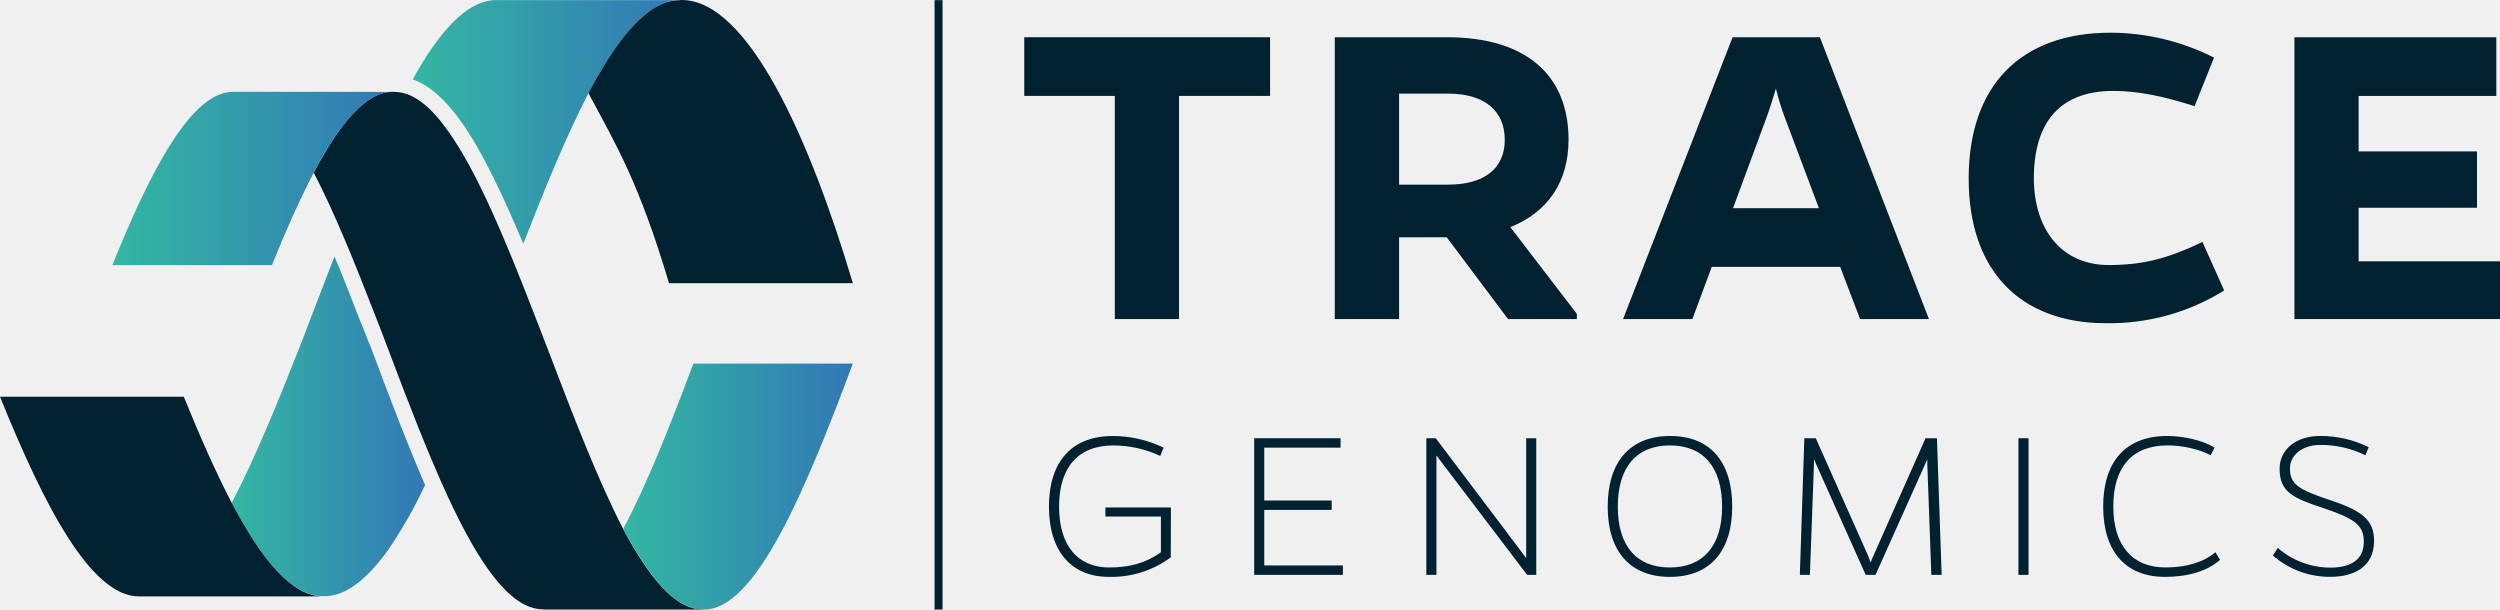
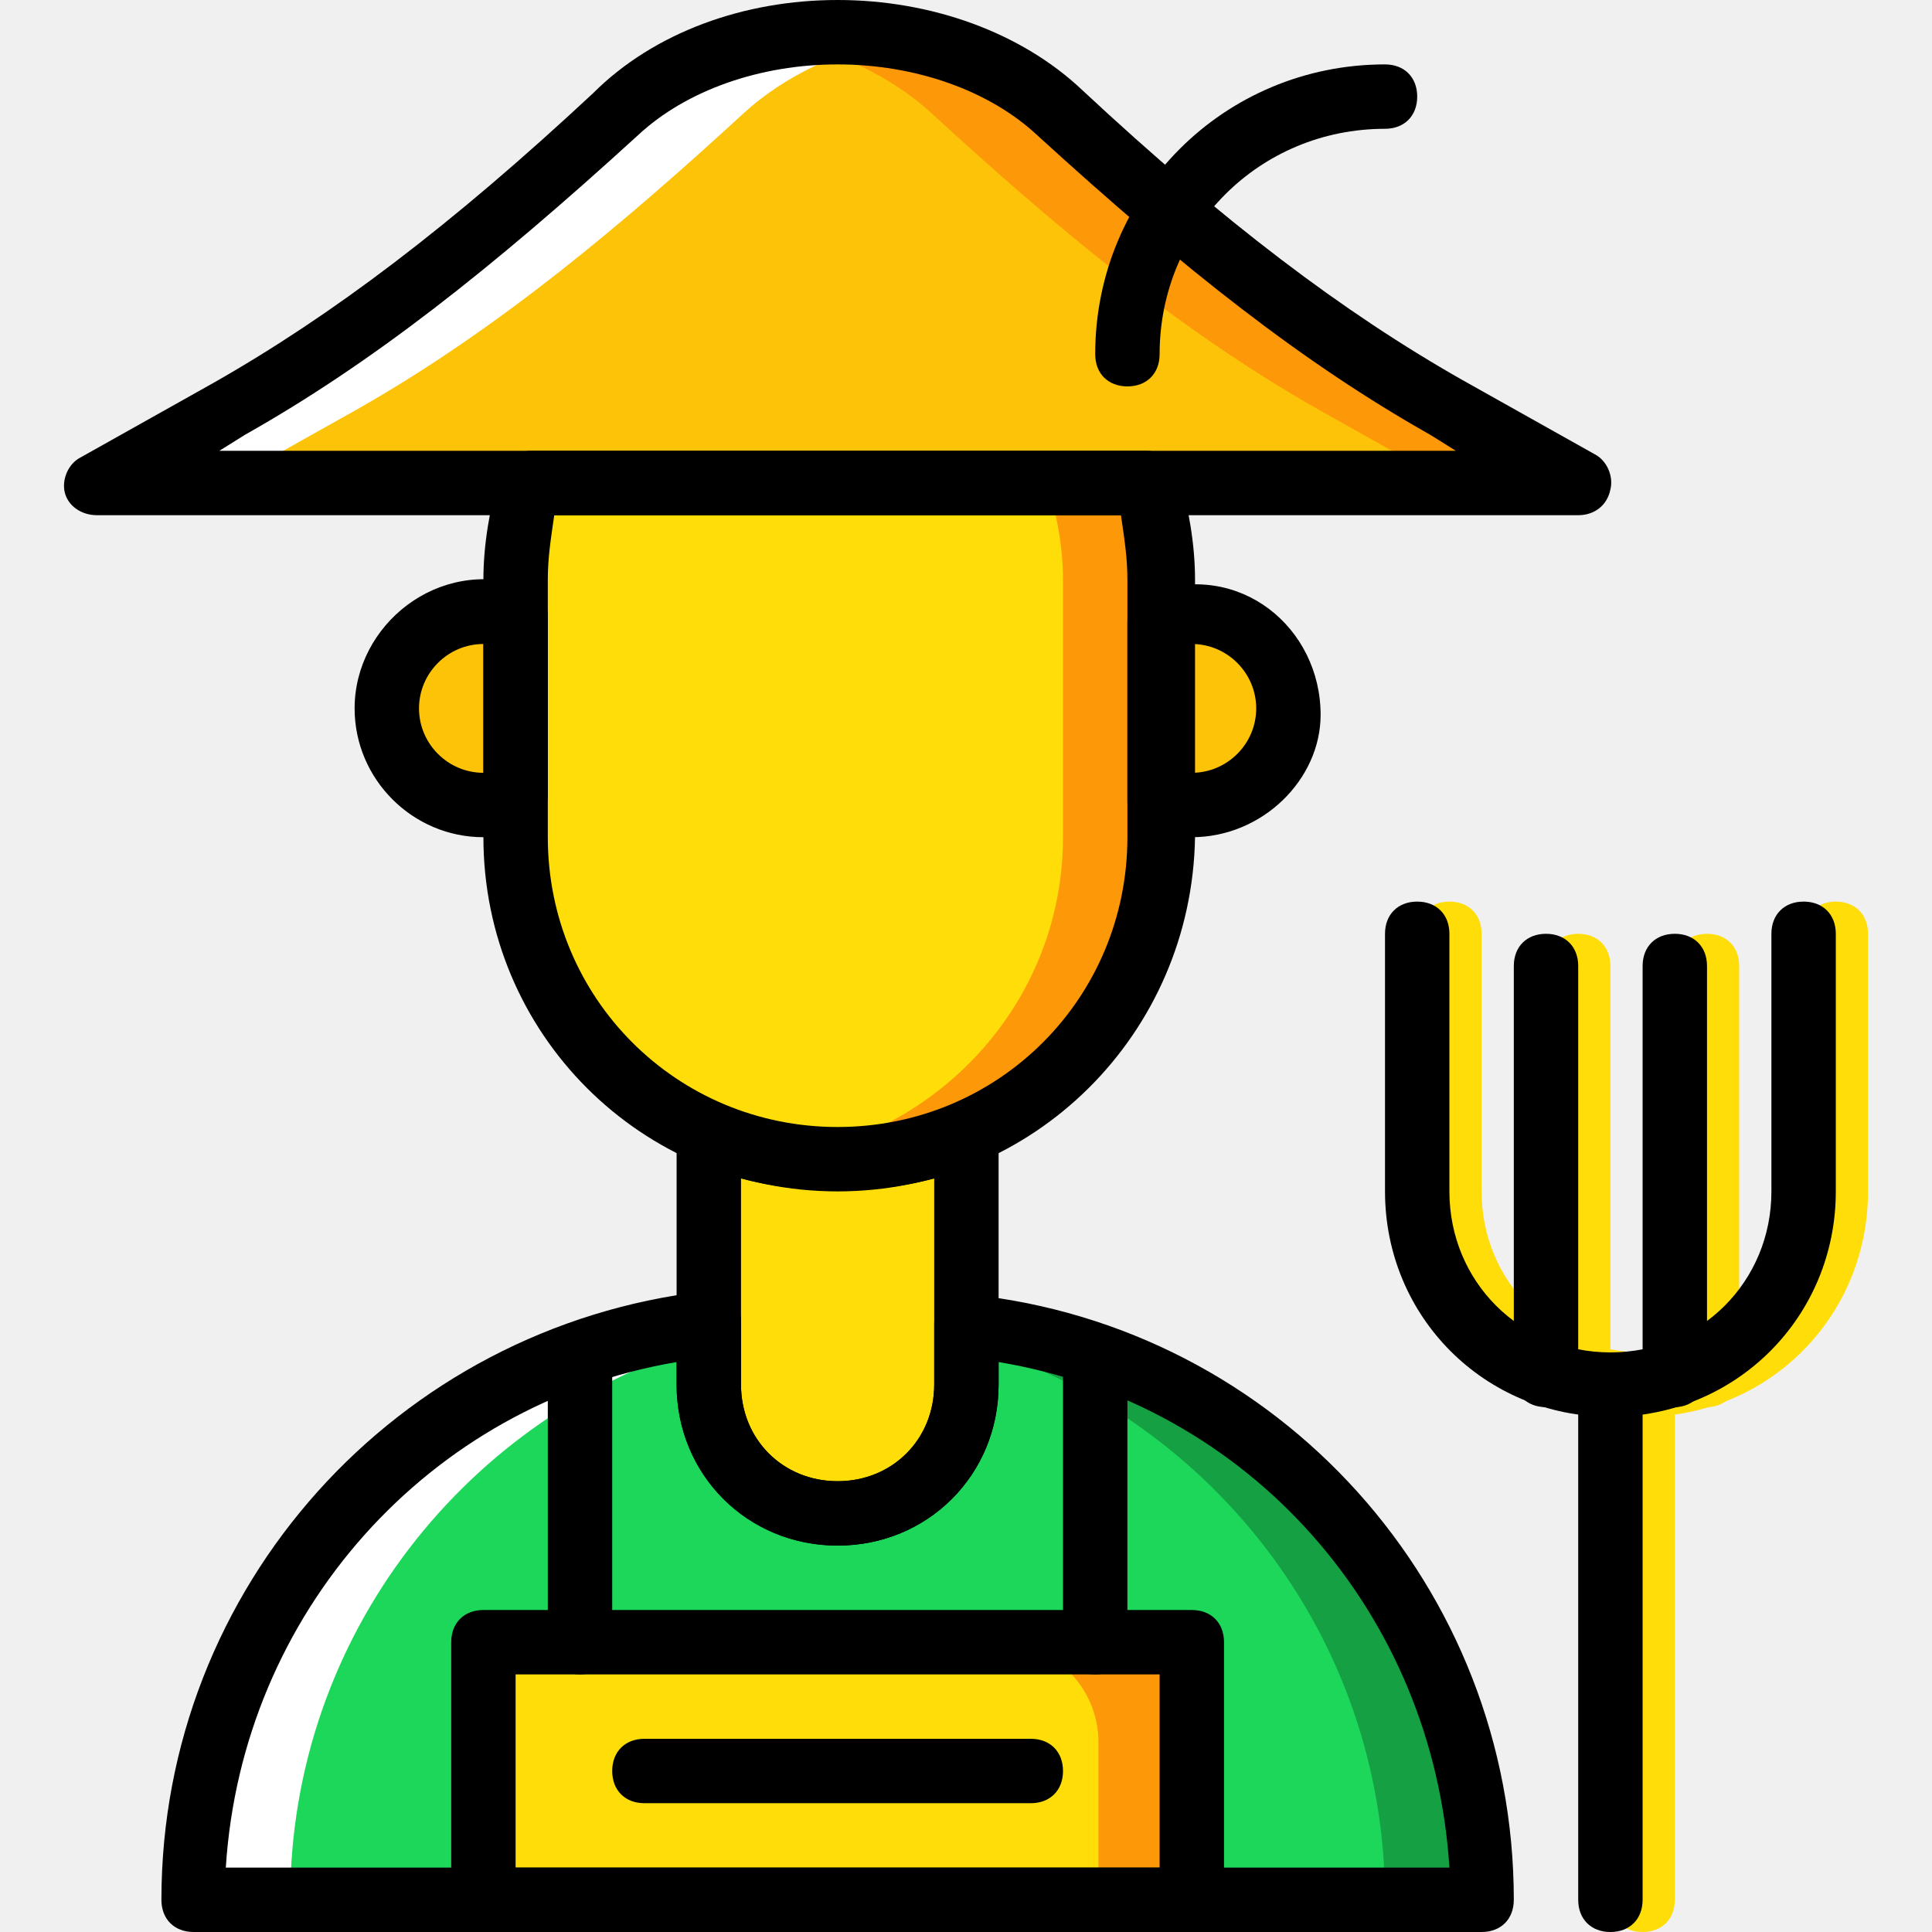
- <svg xmlns="http://www.w3.org/2000/svg" xmlns:xlink="http://www.w3.org/1999/xlink" id="Layer_1" data-name="Layer 1" viewBox="0 0 839.6 204.7">
-   <defs>
-     <style>.cls-1{fill:#00212f;}.cls-2{fill:url(#linear-gradient);}.cls-3{fill:url(#linear-gradient-2);}.cls-4{fill:url(#linear-gradient-3);}.cls-5{fill:url(#linear-gradient-4);}.cls-6{fill:none;stroke:#00212f;stroke-miterlimit:10;stroke-width:2.68px;}</style>
-     <linearGradient id="linear-gradient" x1="224.95" y1="607.77" x2="289.88" y2="607.77" gradientUnits="userSpaceOnUse">
-       <stop offset="0" stop-color="#33b7a3" />
-       <stop offset="1" stop-color="#3278b5" />
-     </linearGradient>
-     <linearGradient id="linear-gradient-2" x1="285.73" y1="505.53" x2="374.63" y2="505.53" xlink:href="#linear-gradient" />
-     <linearGradient id="linear-gradient-3" x1="184.85" y1="524.52" x2="279.01" y2="524.52" xlink:href="#linear-gradient" />
-     <linearGradient id="linear-gradient-4" x1="356.43" y1="627.99" x2="433.55" y2="627.99" xlink:href="#linear-gradient" />
-   </defs>
-   <path class="cls-1" d="M543.1,496.79v74.94H521.53V496.79H491.12v-19.7h82.55v19.7Z" transform="translate(-147.13 -464.58)" />
-   <path class="cls-1" d="M676.7,571.73H653.59L633,544.27H617v27.46H595.4V477.09h37.7c26.22,0,40.81,12.41,40.81,34.45,0,14.27-7.14,24.36-19.55,29.32L676.7,570Zm-43.29-45.14c12.26,0,19.08-5.44,19.08-15.05,0-9.78-6.82-15.52-19.08-15.52H617v30.57Z" transform="translate(-147.13 -464.58)" />
-   <path class="cls-1" d="M715.5,571.73H692.22L729,477.09h29.32l36.62,94.64H771.82l-6.68-17.52H722Zm31-67.8a83.16,83.16,0,0,1-2.95-9.61c-.78,2.63-1.71,5.74-3.11,9.61L729.15,534.5H758Z" transform="translate(-147.13 -464.58)" />
-   <path class="cls-1" d="M894.1,562.12a72.83,72.83,0,0,1-39.72,11c-28.56,0-46.09-17.37-46.09-48.56,0-31.34,17.53-49,47.64-49a77.08,77.08,0,0,1,34.75,8.38l-6.52,16.29c-10.7-3.42-19.24-5.12-27.3-5.12-17.39,0-26.69,9.93-26.69,29.48.15,17.69,9.77,29,25.13,29,11.49,0,19.87-2.17,31.5-7.75Z" transform="translate(-147.13 -464.58)" />
-   <path class="cls-1" d="M917.69,571.73V477.09h67.8v19.7H939.25v18.63H979v18.93H939.25v18h47.48v19.39Z" transform="translate(-147.13 -464.58)" />
-   <path class="cls-1" d="M540.32,651.78a33.68,33.68,0,0,1-20.76,6.54c-12.54,0-20.15-8.5-20.15-23.61s7.68-23.7,21.43-23.7a39.16,39.16,0,0,1,17.07,3.91l-1.12,2.79a37.44,37.44,0,0,0-15.72-3.54c-11.88,0-18.26,7.38-18.26,20.54s6.31,20.45,16.84,20.45c6.69,0,12.25-1.43,17.36-5.11v-12H518.37V635h22Z" transform="translate(-147.13 -464.58)" />
-   <path class="cls-1" d="M568.34,657.64V611.76h29v3.16H571.72v17.75h22.64v3.16H571.72v18.65h26.41v3.16Z" transform="translate(-147.13 -464.58)" />
-   <path class="cls-1" d="M660,657.64l-30.46-40.09v40.09h-3.39V611.76h3.17L659.69,652V611.76h3.38v45.88Z" transform="translate(-147.13 -464.58)" />
-   <path class="cls-1" d="M728.88,634.71c0,15.11-7.6,23.61-20.92,23.61s-20.9-8.5-20.9-23.61S694.66,611,708,611,728.88,619.51,728.88,634.71Zm-3.4,0c0-13.25-6.3-20.54-17.52-20.54s-17.51,7.29-17.51,20.54,6.31,20.45,17.51,20.45S725.48,647.87,725.48,634.71Z" transform="translate(-147.13 -464.58)" />
-   <path class="cls-1" d="M794.4,620.49v-1.65L777,657.64h-3.3l-17.37-38.8v1.65l-1.36,37.15h-3.38l1.51-45.88h3.84l17.52,39.34c.29.82.66,1.65.89,2.41a18.08,18.08,0,0,1,1-2.41l17.45-39.34h3.83l1.58,45.88h-3.46Z" transform="translate(-147.13 -464.58)" />
-   <path class="cls-1" d="M825,657.64V611.76h3.39v45.88Z" transform="translate(-147.13 -464.58)" />
-   <path class="cls-1" d="M892.7,652.59c-4.05,3.69-10.6,5.73-18.5,5.73-13.16,0-20.74-8.5-20.74-23.61S861,611,875,611c5.55,0,12,1.5,15.85,3.91l-1.28,2.56c-3.67-2-9.55-3.31-14.43-3.31-12,0-18.28,7.29-18.28,20.54,0,13,6.33,20.45,17.52,20.45,7.15,0,12.87-1.81,16.78-5.11Z" transform="translate(-147.13 -464.58)" />
-   <path class="cls-1" d="M941.52,617.48A33.81,33.81,0,0,0,926.39,614c-6.3,0-10.21,3.69-10.21,7.82,0,5.57,3.08,7.22,13.37,10.68,10.76,3.54,14.89,6.7,14.89,13.69,0,8.95-7,12.11-14.65,12.11a29,29,0,0,1-19.33-7.15l1.64-2.56a26.87,26.87,0,0,0,17.61,6.62c7.52,0,11.28-3.09,11.28-8.65s-2.86-7.75-13.84-11.43c-9.69-3.23-14.44-5.18-14.44-13.08,0-6.4,5.34-11.06,13.68-11.06a36.5,36.5,0,0,1,16.25,3.77Z" transform="translate(-147.13 -464.58)" />
-   <path class="cls-1" d="M383.66,669.28H330c-.4,0-.75-.1-1.2-.1-10.83-.58-21.2-16.06-31.28-37.86-6.68-14.45-13.27-31.53-19.84-49-1.6-4.21-3.14-8.3-4.79-12.43-6.78-17.5-13.58-34.26-20.4-47.34C261.14,506.16,270,495.4,279,495.4h.15c.36,0,.7.07,1,.07,6,.25,11.82,5.13,17.43,13.08,9.85,13.69,19.34,36.76,28.91,61.37,1.6,4.13,3.19,8.22,4.8,12.43,8.37,22,16.7,43.57,25.09,59.82,8.5,15.92,17.08,26.62,26,27,.45,0,.76.1,1.21.1" transform="translate(-147.13 -464.58)" />
-   <path class="cls-2" d="M272.78,584.14c5.43,14.62,11.26,29.81,17.1,43.33a153.9,153.9,0,0,1-12.76,22.31c-6.6,9-13.36,14.63-20.27,15h-1.32c-10.33,0-20.62-12.38-30.58-31.33,7.87-15,15.75-34.33,23.63-54.41,1.9-4.86,3.58-9.56,5.45-14.24s3.55-9.38,5.43-14.07c3,7.12,5.82,14.25,8.44,21.18,1.34,3,2.43,6.2,3.73,9.19Z" transform="translate(-147.13 -464.58)" />
-   <path class="cls-3" d="M374.63,464.63c-10.32.57-20.07,12.76-29.82,31.15-7.32,14.07-14.61,31.89-21.94,50.64-6.74-15.93-13.69-30.95-20.81-40.88-5.45-7.71-10.89-12.39-16.33-14.28,8.65-15.74,17.83-26.06,27.21-26.63Z" transform="translate(-147.13 -464.58)" />
-   <path class="cls-1" d="M208.85,597.81H147.13c15,37.1,30.63,67.06,46.67,67.06h61.73c-10.33,0-20.56-12.4-30.52-31.31-5.42-10.34-10.8-22.56-16.16-35.75" transform="translate(-147.13 -464.58)" />
-   <path class="cls-1" d="M376.07,464.58c-.51,0-.89.1-1.39.1-10.34.49-20.2,12.8-29.93,31.15,9.27,17.41,16.87,29.71,27.07,63.86h61.73c-14.59-49-35.29-95.11-57.48-95.11" transform="translate(-147.13 -464.58)" />
-   <path class="cls-4" d="M225.41,495.41c-13.93,0-27.54,26-40.56,58.21h53.61c4.61-11.48,9.34-22.07,14-31,8.65-16.41,17.55-27.17,26.52-27.17Z" transform="translate(-147.13 -464.58)" />
-   <path class="cls-5" d="M433.55,586.69H380c-7.69,20.46-15.48,40.34-23.55,55.48,8.5,15.92,17,26.6,26,27.05.43,0,.74.06,1.19.06C401,669.28,417.68,629.16,433.55,586.69Z" transform="translate(-147.13 -464.58)" />
-   <line class="cls-6" x1="315.2" y1="0.05" x2="315.2" y2="204.7" />
+ <svg xmlns="http://www.w3.org/2000/svg" version="1.1" id="Layer_1" x="0px" y="0px" viewBox="0 0 512 512" style="enable-background:new 0 0 512 512;" xml:space="preserve">
+   <g transform="translate(1 1)">
+     <g>
+       <path style="fill:#FFDD09;" d="M434.309,511c-5.12,0-8.533-3.413-8.533-8.533V365.933c0-5.12,3.413-8.533,8.533-8.533    s8.533,3.413,8.533,8.533v136.533C442.842,507.587,439.429,511,434.309,511z" />
+       <path style="fill:#FFDD09;" d="M434.309,374.467c-33.28,0-59.733-26.453-59.733-59.733v-68.267c0-5.12,3.413-8.533,8.533-8.533    c5.12,0,8.533,3.413,8.533,8.533v68.267c0,23.893,18.773,42.667,42.667,42.667c23.893,0,42.667-18.773,42.667-42.667v-68.267    c0-5.12,3.413-8.533,8.533-8.533s8.533,3.413,8.533,8.533v68.267C494.042,348.013,467.589,374.467,434.309,374.467z" />
+       <path style="fill:#FFDD09;" d="M417.242,371.907c-5.12,0-8.533-3.413-8.533-8.533V255c0-5.12,3.413-8.533,8.533-8.533l0,0    c5.12,0,8.533,3.413,8.533,8.533v108.373C425.775,367.64,422.362,371.907,417.242,371.907L417.242,371.907z" />
+       <path style="fill:#FFDD09;" d="M451.375,371.907c-5.12,0-8.533-3.413-8.533-8.533V255c0-5.12,3.413-8.533,8.533-8.533l0,0    c5.12,0,8.533,3.413,8.533,8.533v108.373C459.909,367.64,456.495,371.907,451.375,371.907L451.375,371.907z" />
+     </g>
+     <path style="fill:#1CD759;" d="M255.109,349.72v16.213c0,18.773-15.36,34.133-34.133,34.133s-34.133-15.36-34.133-34.133V349.72   c-76.8,8.533-136.533,73.387-136.533,152.747l0,0h341.333l0,0C391.642,423.107,331.909,358.253,255.109,349.72" />
+     <path style="fill:#15A143;" d="M255.109,349.72v5.12c64,18.773,110.933,77.653,110.933,147.627l0,0h25.6l0,0   C391.642,423.107,331.909,358.253,255.109,349.72" />
+     <path style="fill:#FFFFFF;" d="M186.842,349.72v5.12c-64,18.773-110.933,77.653-110.933,147.627l0,0h-25.6l0,0   C50.309,423.107,110.042,358.253,186.842,349.72" />
+     <path style="fill:#FFDD09;" d="M314.842,502.467H127.109v-41.813c0-14.507,11.947-26.453,26.453-26.453h134.827   c14.507,0,26.453,11.947,26.453,26.453V502.467z" />
+     <path style="fill:#FD9808;" d="M289.242,434.2h-25.6c14.507,0,26.453,11.947,26.453,26.453v41.813h25.6v-41.813   C315.695,446.147,303.749,434.2,289.242,434.2" />
+     <g>
+       <path style="fill:#FFDD09;" d="M220.975,306.2c-11.947,0-23.893-2.56-34.133-6.827v66.56c0,18.773,15.36,34.133,34.133,34.133    s34.133-15.36,34.133-34.133v-66.56C244.869,303.64,232.922,306.2,220.975,306.2" />
+       <path style="fill:#FFDD09;" d="M139.909,127c-2.56,7.68-4.267,17.067-4.267,25.6v68.267c0,46.933,38.4,85.333,85.333,85.333    s85.333-38.4,85.333-85.333V152.6c0-8.533-1.707-17.92-4.267-25.6H139.909z" />
+     </g>
+     <path style="fill:#FD9808;" d="M302.042,127h-25.6c2.56,7.68,4.267,17.067,4.267,25.6v68.267c0,42.667-31.573,77.653-72.533,84.48   c4.267,0.853,8.533,0.853,12.8,0.853c46.933,0,85.333-38.4,85.333-85.333V152.6C306.309,144.067,304.602,134.68,302.042,127" />
+     <g>
+       <path style="fill:#FCC309;" d="M314.842,161.133c-3.413,0-5.973,0.853-8.533,1.707v47.787c2.56,0.853,5.12,1.707,8.533,1.707    c14.507,0,25.6-11.093,25.6-25.6C340.442,172.227,329.349,161.133,314.842,161.133" />
+       <path style="fill:#FCC309;" d="M127.109,212.333c3.413,0,5.973-0.853,8.533-1.707V162.84c-2.56-0.853-5.12-1.707-8.533-1.707    c-14.507,0-25.6,11.093-25.6,25.6C101.509,201.24,112.602,212.333,127.109,212.333" />
+       <path style="fill:#FCC309;" d="M382.255,107.373c-37.547-21.333-70.827-48.64-102.4-78.507    c-14.507-12.8-34.987-21.333-58.88-21.333s-44.373,8.533-58.88,21.333c-31.573,29.013-64.853,57.173-102.4,78.507L24.709,127    h68.267h256h68.267L382.255,107.373z" />
+     </g>
+     <path style="fill:#FD9808;" d="M382.255,107.373c-37.547-21.333-70.827-48.64-102.4-78.507   c-14.507-12.8-34.987-21.333-58.88-21.333c-5.973,0-11.947,0.853-17.067,1.707c16.213,2.56,31.573,10.24,41.813,19.627   c31.573,29.013,64.853,57.173,102.4,78.507L383.109,127h34.133L382.255,107.373z" />
+     <path style="fill:#FFFFFF;" d="M59.695,107.373c37.547-21.333,70.827-48.64,102.4-78.507c14.507-12.8,34.987-21.333,58.88-21.333   c5.973,0,11.947,0.853,17.067,1.707c-16.213,2.56-31.573,10.24-41.813,19.627c-31.573,29.013-64.853,57.173-102.4,78.507   L58.842,127H24.709L59.695,107.373z" />
+     <path d="M391.642,511H50.309c-5.12,0-8.533-3.413-8.533-8.533c0-82.773,62.293-151.893,144.213-161.28   c2.56,0,5.12,0.853,6.827,1.707c1.707,0.853,2.56,4.267,2.56,5.973v17.067c0,14.507,11.093,25.6,25.6,25.6   c14.507,0,25.6-11.093,25.6-25.6V349.72c0-2.56,0.853-5.12,2.56-5.973c1.707-0.853,4.267-2.56,6.827-1.707   c81.92,8.533,144.213,77.653,144.213,160.427C400.175,507.587,396.762,511,391.642,511z M58.842,493.933h324.267   c-4.267-67.413-52.907-122.88-119.467-133.973v5.973c0,23.893-18.773,42.667-42.667,42.667s-42.667-18.773-42.667-42.667v-5.973   C112.602,371.053,63.109,426.52,58.842,493.933z" />
+     <path d="M220.975,408.6c-23.893,0-42.667-18.773-42.667-42.667v-66.56c0-2.56,1.707-5.973,4.267-6.827   c2.56-0.853,5.12-1.707,7.68-0.853c19.627,8.533,41.813,8.533,61.44,0c2.56-0.853,5.973-0.853,7.68,0.853   c2.56,1.707,4.267,4.267,4.267,6.827v66.56C263.642,389.827,244.869,408.6,220.975,408.6z M195.375,311.32v54.613   c0,14.507,11.093,25.6,25.6,25.6c14.507,0,25.6-11.093,25.6-25.6V311.32C230.362,315.587,211.589,315.587,195.375,311.32z" />
+     <path d="M417.242,135.533H24.709c-4.267,0-7.68-2.56-8.533-5.973c-0.853-3.413,0.853-7.68,4.267-9.387l34.987-19.627   c31.573-17.92,63.147-41.813,100.693-76.8C172.335,7.533,196.229-1,220.975-1s48.64,8.533,64.853,23.893   c37.547,34.987,69.12,58.88,100.693,76.8l34.987,19.627c3.413,1.707,5.12,5.973,4.267,9.387   C424.922,132.973,421.509,135.533,417.242,135.533z M57.135,118.467h327.68l-6.827-4.267l0,0   c-33.28-18.773-64.853-43.52-104.107-79.36c-12.8-11.947-32.427-18.773-52.907-18.773s-40.107,6.827-52.907,18.773   C128.815,70.68,97.242,95.427,63.962,114.2L57.135,118.467z" />
+     <path d="M220.975,314.733c-52.053,0-93.867-41.813-93.867-93.867V152.6c0-9.387,1.707-18.773,4.267-28.16   c0.853-3.413,4.267-5.973,8.533-5.973h162.987c3.413,0,6.827,2.56,8.533,5.973c2.56,9.387,4.267,18.773,4.267,28.16v68.267   C314.842,272.92,273.029,314.733,220.975,314.733z M145.882,135.533c-0.853,5.973-1.707,11.093-1.707,17.067v68.267   c0,42.667,34.133,76.8,76.8,76.8s76.8-34.133,76.8-76.8V152.6c0-5.973-0.853-11.093-1.707-17.067H145.882z" />
+     <path d="M314.842,511H127.109c-5.12,0-8.533-3.413-8.533-8.533V434.2c0-5.12,3.413-8.533,8.533-8.533h187.733   c5.12,0,8.533,3.413,8.533,8.533v68.267C323.375,507.587,319.962,511,314.842,511z M135.642,493.933h170.667v-51.2H135.642V493.933   z" />
+     <path d="M289.242,442.733c-5.12,0-8.533-3.413-8.533-8.533v-75.093c0-5.12,3.413-8.533,8.533-8.533c5.12,0,8.533,3.413,8.533,8.533   V434.2C297.775,439.32,294.362,442.733,289.242,442.733z" />
+     <path d="M152.709,442.733c-5.12,0-8.533-3.413-8.533-8.533v-75.093c0-5.12,3.413-8.533,8.533-8.533c5.12,0,8.533,3.413,8.533,8.533   V434.2C161.242,439.32,157.829,442.733,152.709,442.733z" />
+     <path d="M314.842,220.867c-3.413,0-7.68-0.853-11.093-1.707s-5.973-4.267-5.973-7.68v-47.787c0-3.413,2.56-6.827,5.973-7.68   c23.893-8.533,45.227,9.387,45.227,32.427C348.975,205.507,333.615,220.867,314.842,220.867z M314.842,169.667V203.8   c9.387,0,17.067-7.68,17.067-17.067C331.909,177.347,324.229,169.667,314.842,169.667z" />
+     <path d="M127.109,220.867c-18.773,0-34.133-15.36-34.133-34.133c0-22.187,22.187-40.107,45.227-32.427   c3.413,0.853,5.973,4.267,5.973,7.68v47.787c0,3.413-2.56,6.827-5.973,7.68C134.789,220.013,130.522,220.867,127.109,220.867z    M127.109,169.667c-9.387,0-17.067,7.68-17.067,17.067c0,9.387,7.68,17.067,17.067,17.067V169.667z" />
+     <path d="M425.775,511c-5.12,0-8.533-3.413-8.533-8.533V365.933c0-5.12,3.413-8.533,8.533-8.533s8.533,3.413,8.533,8.533v136.533   C434.309,507.587,430.895,511,425.775,511z" />
+     <path d="M425.775,374.467c-33.28,0-59.733-26.453-59.733-59.733v-68.267c0-5.12,3.413-8.533,8.533-8.533s8.533,3.413,8.533,8.533   v68.267c0,23.893,18.773,42.667,42.667,42.667c23.893,0,42.667-18.773,42.667-42.667v-68.267c0-5.12,3.413-8.533,8.533-8.533   c5.12,0,8.533,3.413,8.533,8.533v68.267C485.509,348.013,459.055,374.467,425.775,374.467z" />
+     <path d="M408.709,371.907c-5.12,0-8.533-3.413-8.533-8.533V255c0-5.12,3.413-8.533,8.533-8.533l0,0c5.12,0,8.533,3.413,8.533,8.533   v108.373C417.242,367.64,413.829,371.907,408.709,371.907L408.709,371.907z" />
+     <path d="M442.842,371.907c-5.12,0-8.533-3.413-8.533-8.533V255c0-5.12,3.413-8.533,8.533-8.533l0,0c5.12,0,8.533,3.413,8.533,8.533   v108.373C451.375,367.64,447.962,371.907,442.842,371.907L442.842,371.907z" />
+     <path d="M169.775,476.867c-5.12,0-8.533-3.413-8.533-8.533c0-5.12,3.413-8.533,8.533-8.533h102.4l0,0   c5.12,0,8.533,3.413,8.533,8.533c0,5.12-3.413,8.533-8.533,8.533H169.775L169.775,476.867z" />
+     <path d="M297.775,101.4c-5.12,0-8.533-3.413-8.533-8.533c0-42.667,34.133-76.8,76.8-76.8c5.12,0,8.533,3.413,8.533,8.533   s-3.413,8.533-8.533,8.533c-33.28,0-59.733,26.453-59.733,59.733C306.309,97.987,302.895,101.4,297.775,101.4z" />
+   </g>
+   <g>
+ </g>
+   <g>
+ </g>
+   <g>
+ </g>
+   <g>
+ </g>
+   <g>
+ </g>
+   <g>
+ </g>
+   <g>
+ </g>
+   <g>
+ </g>
+   <g>
+ </g>
+   <g>
+ </g>
+   <g>
+ </g>
+   <g>
+ </g>
+   <g>
+ </g>
+   <g>
+ </g>
+   <g>
+ </g>
</svg>
